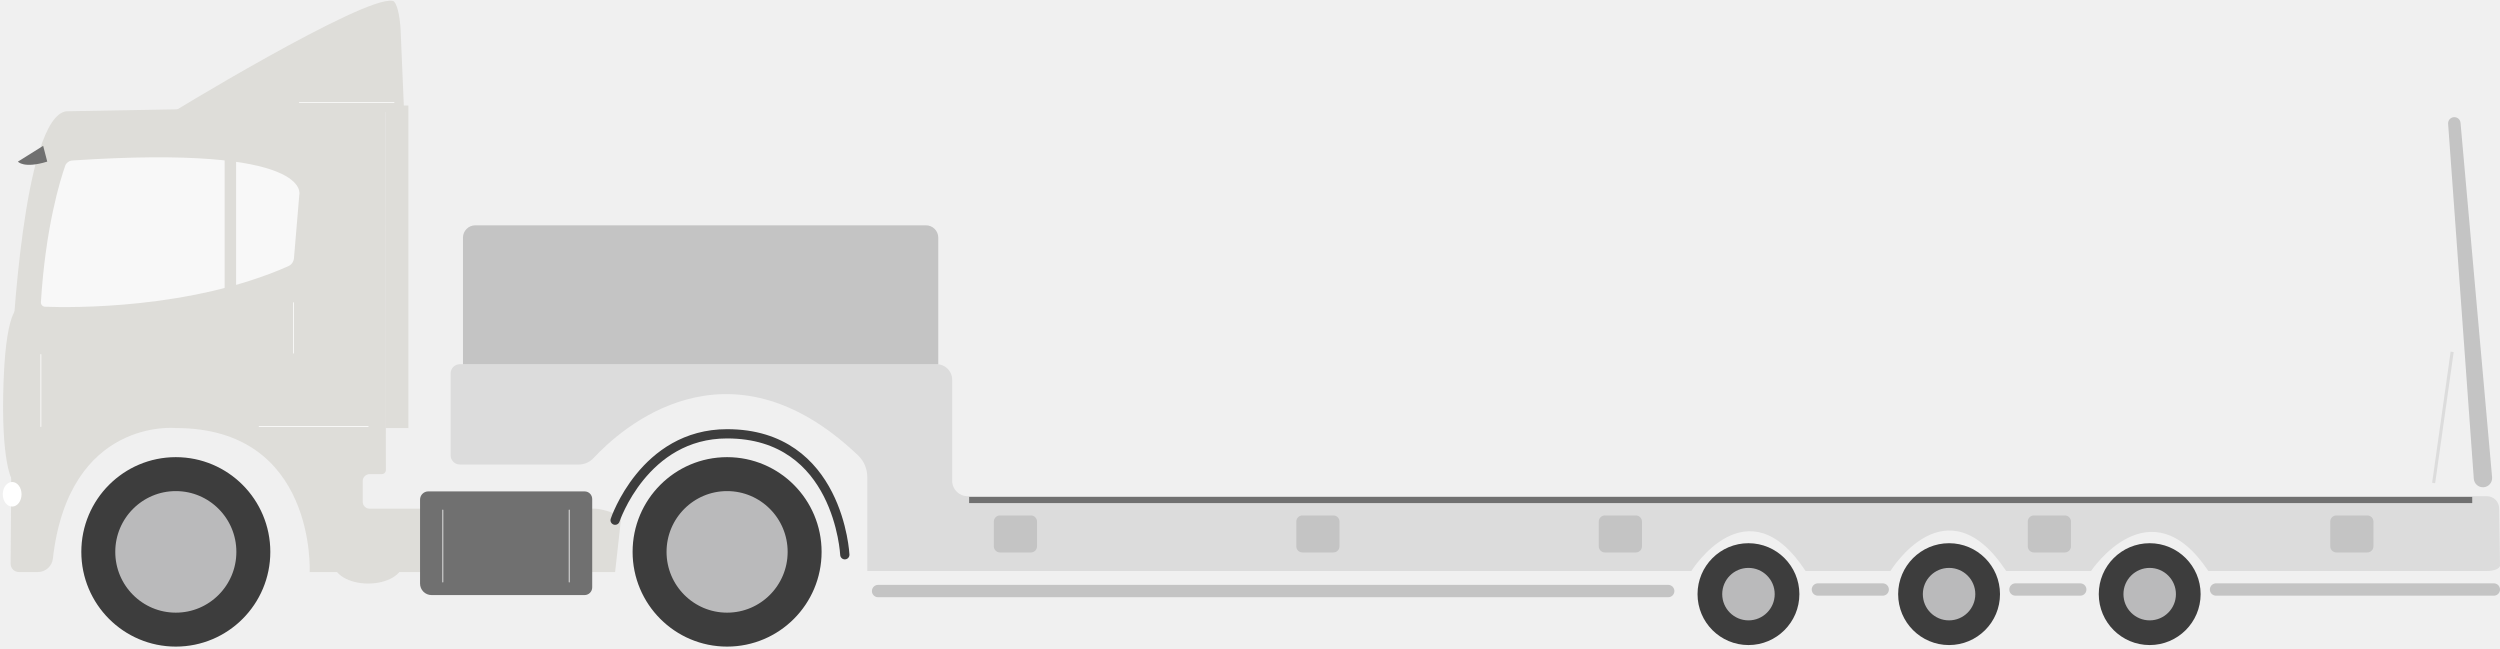
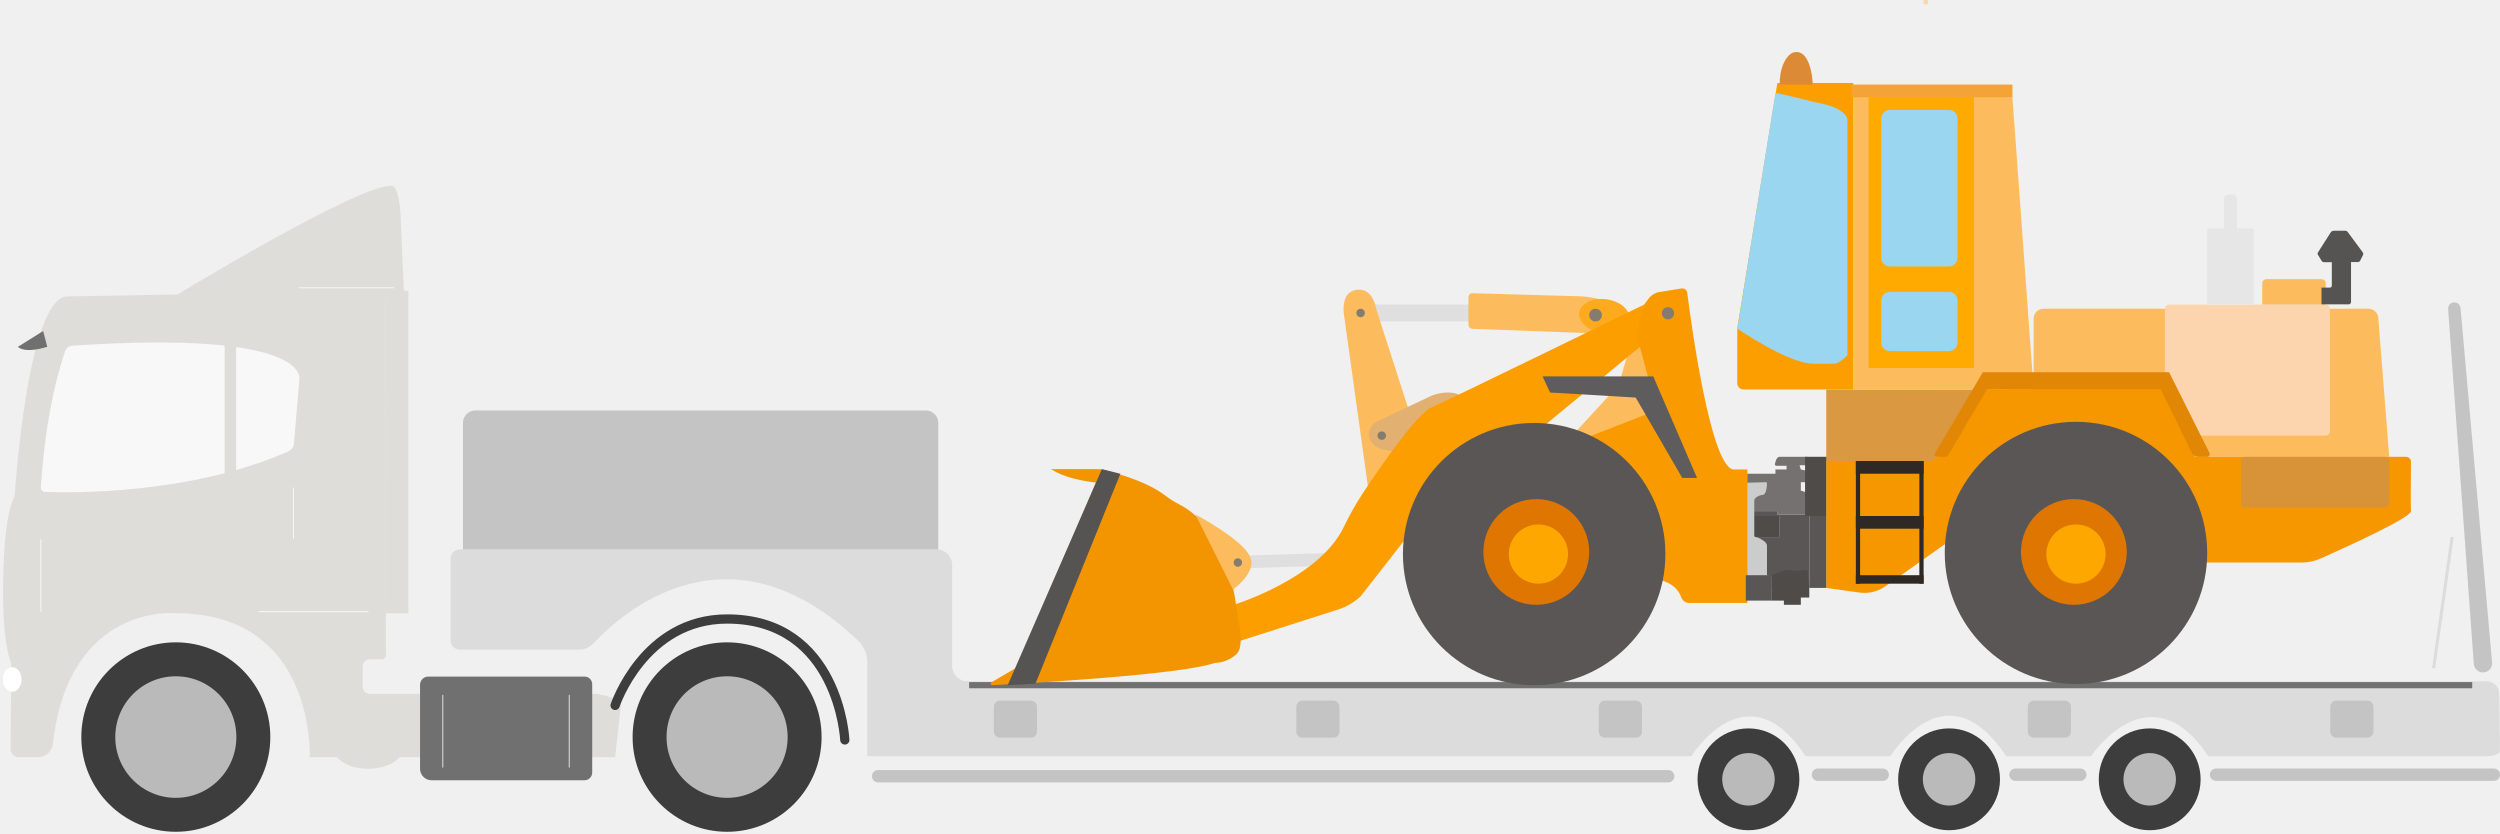
- <svg xmlns="http://www.w3.org/2000/svg" width="810" height="210" viewBox="0 0 810 210" fill="none">
-   <path d="M235.579 204C249.451 204 260.697 192.721 260.697 178.808C260.697 164.895 249.451 153.616 235.579 153.616C221.707 153.616 210.462 164.895 210.462 178.808C210.462 192.721 221.707 204 235.579 204Z" fill="#BABABB" stroke="#3D3D3D" stroke-width="11" stroke-miterlimit="10" />
-   <path d="M56.966 204C70.838 204 82.083 192.721 82.083 178.808C82.083 164.895 70.838 153.616 56.966 153.616C43.094 153.616 31.848 164.895 31.848 178.808C31.848 192.721 43.094 204 56.966 204Z" fill="#BABABB" stroke="#3D3D3D" stroke-width="11" stroke-miterlimit="10" />
-   <path d="M696.5 205C703.404 205 709 199.404 709 192.5C709 185.596 703.404 180 696.5 180C689.596 180 684 185.596 684 192.5C684 199.404 689.596 205 696.5 205Z" fill="#BABABB" stroke="#3D3D3D" stroke-width="8" stroke-miterlimit="10" />
-   <path d="M631.5 205C638.404 205 644 199.404 644 192.5C644 185.596 638.404 180 631.5 180C624.596 180 619 185.596 619 192.5C619 199.404 624.596 205 631.5 205Z" fill="#BABABB" stroke="#3D3D3D" stroke-width="8" stroke-miterlimit="10" />
-   <path d="M566.5 205C573.404 205 579 199.404 579 192.5C579 185.596 573.404 180 566.5 180C559.596 180 554 185.596 554 192.5C554 199.404 559.596 205 566.5 205Z" fill="#BABABB" stroke="#3D3D3D" stroke-width="8" stroke-miterlimit="10" />
-   <path d="M548 185C548 185 566 156.022 585 185H612.5C612.5 185 630.5 155.5 650 185H677.5C677.5 185 696.5 156.5 715.5 185H741.229H762H766.959H780.5H805.812C806.36 185.002 806.904 184.957 807.412 184.868C807.92 184.778 808.382 184.646 808.771 184.478C809.161 184.311 809.47 184.112 809.681 183.892C809.891 183.673 810 183.438 810 183.2L809.737 164.709C809.706 162.522 807.924 160.766 805.737 160.766H313.5C310.739 160.766 308.5 158.527 308.5 155.766V123C308.5 120.239 306.261 118 303.5 118H149C147.343 118 146 119.343 146 121V147.5C146 149.157 147.343 150.5 149 150.5H187.592C189.428 150.5 191.159 149.665 192.408 148.319C200.782 139.296 235.751 107.205 278.073 147.602C279.959 149.402 281 151.959 281 154.566V185" fill="#DCDCDC" />
-   <path d="M199.298 185.339H100.335C100.335 185.339 102.55 138.687 56.966 138.687C56.966 138.687 22.36 135.179 17.131 180.991C16.999 182.182 16.435 183.283 15.547 184.085C14.659 184.887 13.508 185.333 12.313 185.339H6.117C5.406 185.339 4.725 185.056 4.222 184.552C3.72 184.048 3.438 183.365 3.438 182.652L3.587 162.685L5.801 161.08L3.605 159.214L3.94 112.562C3.94 112.562 7.382 37.92 21.485 36.054L124.876 34.188L125.025 152.291C125.025 152.643 124.886 152.98 124.638 153.228C124.39 153.476 124.054 153.616 123.704 153.616H119.76C119.167 153.616 118.6 153.852 118.181 154.272C117.762 154.692 117.527 155.261 117.527 155.855V162.592C117.526 163.165 117.747 163.716 118.142 164.13C118.538 164.544 119.077 164.788 119.648 164.812H125.044H192.917C194.777 164.812 201.847 166.679 201.159 168.545" fill="#DEDDD9" />
-   <path d="M53.059 38.162L130.923 36.165L129.807 9.928C129.583 4.797 128.486 0.598 127.295 0.3C118.308 -1.79 52.78 38.144 53.059 38.162Z" fill="#DEDDD9" />
-   <path d="M14.75 99.388C22.974 99.687 61.599 100.265 93.228 86.326C93.801 86.108 94.299 85.727 94.659 85.23C95.019 84.733 95.227 84.14 95.256 83.526L96.968 63.186C96.968 63.186 101.991 46.783 23.588 51.99C23.076 51.997 22.577 52.15 22.149 52.431C21.72 52.712 21.381 53.109 21.169 53.576C19.55 58.185 14.75 73.487 13.243 98.044C13.252 98.232 13.299 98.417 13.38 98.586C13.461 98.756 13.575 98.908 13.716 99.033C13.856 99.158 14.02 99.254 14.197 99.315C14.375 99.376 14.563 99.401 14.75 99.388V99.388Z" fill="#F8F8F8" />
-   <path d="M138.7 159.214H189.419C190.07 159.214 190.695 159.474 191.155 159.936C191.616 160.398 191.875 161.024 191.875 161.678V190.322C191.875 190.98 191.614 191.611 191.15 192.077C190.686 192.542 190.057 192.804 189.4 192.804H139.816C138.83 192.804 137.883 192.41 137.185 191.711C136.487 191.011 136.095 190.061 136.095 189.071V161.883C136.095 161.185 136.368 160.514 136.855 160.015C137.342 159.517 138.004 159.229 138.7 159.214V159.214Z" fill="#707070" />
-   <path d="M132.318 34.188H124.876V138.687H132.318V34.188Z" fill="#DEDDD9" />
-   <path d="M76.502 41.652H72.781V99.5H76.502V41.652Z" fill="#DEDDD9" />
-   <path d="M3.94 163.879C5.481 163.879 6.731 162.209 6.731 160.147C6.731 158.086 5.481 156.415 3.94 156.415C2.399 156.415 1.149 158.086 1.149 160.147C1.149 162.209 2.399 163.879 3.94 163.879Z" fill="white" stroke="white" stroke-width="0.5" stroke-miterlimit="10" />
-   <path d="M13.987 47.25L5.801 52.363C5.801 52.363 7.661 54.714 15.308 52.363" fill="#707070" />
-   <path d="M6.731 99.5C6.731 99.5 2.08 97.466 1.149 123.759C0.219 150.052 3.94 155.482 3.94 155.482" fill="#DEDDD9" />
-   <path d="M83.944 138.202H119.294" stroke="white" stroke-width="0.25" stroke-miterlimit="10" stroke-linecap="round" />
-   <path d="M96.968 33.255H127.667" stroke="white" stroke-width="0.25" stroke-miterlimit="10" stroke-linecap="round" />
-   <path d="M13.243 114.858V138.202" stroke="white" stroke-width="0.25" stroke-miterlimit="10" stroke-linecap="round" />
-   <path d="M143.482 165.242V188.586" stroke="white" stroke-width="0.25" stroke-miterlimit="10" stroke-linecap="round" />
-   <path d="M184.414 165.242V188.586" stroke="white" stroke-width="0.25" stroke-miterlimit="10" stroke-linecap="round" />
-   <path d="M95.107 98.063V114.428" stroke="white" stroke-width="0.25" stroke-miterlimit="10" stroke-linecap="round" />
-   <path d="M199.298 168.545C199.298 168.545 208.601 140.554 235.579 140.554C271.86 140.554 273.72 179.741 273.72 179.741" stroke="#3D3D3D" stroke-width="3" stroke-miterlimit="10" stroke-linecap="round" />
-   <path d="M119.295 189.071C125.46 189.071 130.458 186.147 130.458 182.54C130.458 178.933 125.46 176.009 119.295 176.009C113.129 176.009 108.131 178.933 108.131 182.54C108.131 186.147 113.129 189.071 119.295 189.071Z" fill="#DEDDD9" />
-   <path d="M793.19 40.117C793.11 39.006 793.946 38.04 795.056 37.96V37.96C796.154 37.88 797.113 38.696 797.211 39.792L798.945 59.268L807.439 154.636C807.587 156.292 806.349 157.748 804.69 157.868V157.868C803.052 157.986 801.627 156.754 801.509 155.115L793.19 40.117Z" fill="#C4C4C4" />
-   <path d="M794.5 114L788.5 156.5" stroke="#DCDCDC" />
-   <path d="M284.5 191.5H540.5" stroke="#C4C4C4" stroke-width="4" stroke-linecap="round" />
-   <path d="M589 191H610" stroke="#C4C4C4" stroke-width="4" stroke-linecap="round" />
-   <path d="M653 191H674" stroke="#C4C4C4" stroke-width="4" stroke-linecap="round" />
-   <path d="M718 191H808" stroke="#C4C4C4" stroke-width="4" stroke-linecap="round" />
-   <path d="M150 77C150 74.791 151.791 73 154 73H300C302.209 73 304 74.791 304 77V118H150V77Z" fill="#C4C4C4" />
-   <line x1="314" y1="162" x2="801" y2="162" stroke="#707070" stroke-width="2" />
-   <rect x="322" y="167" width="14" height="12" rx="2" fill="#C4C4C4" />
-   <rect x="420" y="167" width="14" height="12" rx="2" fill="#C4C4C4" />
-   <rect x="518" y="167" width="14" height="12" rx="2" fill="#C4C4C4" />
-   <rect x="657" y="167" width="14" height="12" rx="2" fill="#C4C4C4" />
-   <rect x="755" y="167" width="14" height="12" rx="2" fill="#C4C4C4" />
+ <svg xmlns="http://www.w3.org/2000/svg" width="810" height="270" viewBox="0 0 810 270" fill="none">
+   <path d="M235.579 264C249.451 264 260.697 252.721 260.697 238.808C260.697 224.895 249.451 213.616 235.579 213.616C221.707 213.616 210.462 224.895 210.462 238.808C210.462 252.721 221.707 264 235.579 264Z" fill="#BABABB" stroke="#3D3D3D" stroke-width="11" stroke-miterlimit="10" />
+   <path d="M56.966 264C70.838 264 82.083 252.721 82.083 238.808C82.083 224.895 70.838 213.616 56.966 213.616C43.094 213.616 31.848 224.895 31.848 238.808C31.848 252.721 43.094 264 56.966 264Z" fill="#BABABB" stroke="#3D3D3D" stroke-width="11" stroke-miterlimit="10" />
+   <path d="M696.5 265C703.404 265 709 259.404 709 252.5C709 245.596 703.404 240 696.5 240C689.596 240 684 245.596 684 252.5C684 259.404 689.596 265 696.5 265Z" fill="#BABABB" stroke="#3D3D3D" stroke-width="8" stroke-miterlimit="10" />
+   <path d="M631.5 265C638.404 265 644 259.404 644 252.5C644 245.596 638.404 240 631.5 240C624.596 240 619 245.596 619 252.5C619 259.404 624.596 265 631.5 265Z" fill="#BABABB" stroke="#3D3D3D" stroke-width="8" stroke-miterlimit="10" />
+   <path d="M566.5 265C573.404 265 579 259.404 579 252.5C579 245.596 573.404 240 566.5 240C559.596 240 554 245.596 554 252.5C554 259.404 559.596 265 566.5 265Z" fill="#BABABB" stroke="#3D3D3D" stroke-width="8" stroke-miterlimit="10" />
+   <path d="M548 245C548 245 566 216.021 585 245H612.5C612.5 245 630.5 215.5 650 245H677.5C677.5 245 696.5 216.5 715.5 245H741.229H762H766.959H780.5H805.812C806.36 245.002 806.904 244.957 807.412 244.868C807.92 244.778 808.382 244.646 808.771 244.478C809.161 244.311 809.47 244.112 809.681 243.892C809.891 243.673 810 243.438 810 243.2L809.737 224.709C809.706 222.522 807.924 220.766 805.737 220.766H313.5C310.739 220.766 308.5 218.527 308.5 215.766V183C308.5 180.239 306.261 178 303.5 178H149C147.343 178 146 179.343 146 181V207.5C146 209.157 147.343 210.5 149 210.5H187.592C189.428 210.5 191.159 209.665 192.408 208.319C200.782 199.296 235.751 167.205 278.073 207.602C279.959 209.402 281 211.959 281 214.566V245" fill="#DCDCDC" />
+   <path d="M199.298 245.339H100.335C100.335 245.339 102.55 198.687 56.966 198.687C56.966 198.687 22.36 195.179 17.131 240.991C16.999 242.182 16.435 243.283 15.547 244.085C14.659 244.886 13.508 245.333 12.313 245.339H6.117C5.406 245.339 4.725 245.056 4.222 244.552C3.72 244.048 3.438 243.365 3.438 242.652L3.587 222.685L5.801 221.08L3.605 219.214L3.94 172.562C3.94 172.562 7.382 97.92 21.485 96.053L124.876 94.187L125.025 212.291C125.025 212.642 124.886 212.979 124.638 213.228C124.39 213.476 124.054 213.616 123.704 213.616H119.76C119.167 213.616 118.6 213.852 118.181 214.272C117.762 214.692 117.527 215.261 117.527 215.855V222.592C117.526 223.165 117.747 223.716 118.142 224.13C118.538 224.544 119.077 224.788 119.648 224.812H125.044H192.917C194.777 224.812 201.847 226.678 201.159 228.545" fill="#DEDDD9" />
+   <path d="M53.059 98.162L130.923 96.165L129.807 69.928C129.583 64.797 128.486 60.598 127.295 60.3C118.308 58.209 52.78 98.143 53.059 98.162Z" fill="#DEDDD9" />
+   <path d="M14.75 159.388C22.974 159.687 61.599 160.265 93.228 146.325C93.801 146.108 94.299 145.727 94.659 145.23C95.019 144.732 95.227 144.14 95.256 143.526L96.968 123.186C96.968 123.186 101.991 106.783 23.588 111.99C23.076 111.997 22.577 112.15 22.149 112.431C21.72 112.711 21.381 113.109 21.169 113.576C19.55 118.185 14.75 133.487 13.243 158.044C13.252 158.232 13.299 158.417 13.38 158.586C13.461 158.756 13.575 158.908 13.716 159.033C13.856 159.158 14.02 159.254 14.197 159.315C14.375 159.376 14.563 159.401 14.75 159.388V159.388Z" fill="#F8F8F8" />
+   <path d="M138.7 219.214H189.419C190.07 219.214 190.695 219.474 191.155 219.936C191.616 220.398 191.875 221.024 191.875 221.678V250.322C191.875 250.98 191.614 251.611 191.15 252.077C190.686 252.542 190.057 252.804 189.4 252.804H139.816C138.83 252.804 137.883 252.41 137.185 251.71C136.487 251.011 136.095 250.061 136.095 249.071V221.883C136.095 221.185 136.368 220.514 136.855 220.015C137.342 219.517 138.004 219.229 138.7 219.214V219.214Z" fill="#707070" />
+   <path d="M132.318 94.187H124.876V198.687H132.318V94.187Z" fill="#DEDDD9" />
+   <path d="M76.502 101.652H72.781V159.5H76.502V101.652Z" fill="#DEDDD9" />
+   <path d="M3.94 223.879C5.481 223.879 6.731 222.208 6.731 220.147C6.731 218.086 5.481 216.415 3.94 216.415C2.399 216.415 1.149 218.086 1.149 220.147C1.149 222.208 2.399 223.879 3.94 223.879Z" fill="white" stroke="white" stroke-width="0.5" stroke-miterlimit="10" />
+   <path d="M13.987 107.25L5.801 112.363C5.801 112.363 7.661 114.714 15.308 112.363" fill="#707070" />
+   <path d="M6.731 159.5C6.731 159.5 2.08 157.466 1.149 183.759C0.219 210.052 3.94 215.482 3.94 215.482" fill="#DEDDD9" />
+   <path d="M83.944 198.202H119.294" stroke="white" stroke-width="0.25" stroke-miterlimit="10" stroke-linecap="round" />
+   <path d="M96.968 93.255H127.667" stroke="white" stroke-width="0.25" stroke-miterlimit="10" stroke-linecap="round" />
+   <path d="M13.243 174.858V198.202" stroke="white" stroke-width="0.25" stroke-miterlimit="10" stroke-linecap="round" />
+   <path d="M143.482 225.241V248.586" stroke="white" stroke-width="0.25" stroke-miterlimit="10" stroke-linecap="round" />
+   <path d="M184.414 225.241V248.586" stroke="white" stroke-width="0.25" stroke-miterlimit="10" stroke-linecap="round" />
+   <path d="M95.107 158.063V174.428" stroke="white" stroke-width="0.25" stroke-miterlimit="10" stroke-linecap="round" />
+   <path d="M199.298 228.545C199.298 228.545 208.601 200.553 235.579 200.553C271.86 200.553 273.72 239.741 273.72 239.741" stroke="#3D3D3D" stroke-width="3" stroke-miterlimit="10" stroke-linecap="round" />
+   <path d="M119.295 249.071C125.46 249.071 130.458 246.147 130.458 242.54C130.458 238.933 125.46 236.009 119.295 236.009C113.129 236.009 108.131 238.933 108.131 242.54C108.131 246.147 113.129 249.071 119.295 249.071Z" fill="#DEDDD9" />
+   <path d="M793.19 100.117C793.11 99.006 793.946 98.04 795.056 97.96V97.96C796.154 97.88 797.113 98.696 797.211 99.792L798.945 119.268L807.439 214.636C807.587 216.292 806.349 217.748 804.69 217.867V217.867C803.052 217.986 801.627 216.754 801.509 215.115L793.19 100.117Z" fill="#C4C4C4" />
+   <path d="M794.5 174L788.5 216.5" stroke="#DCDCDC" />
+   <path d="M284.5 251.5H540.5" stroke="#C4C4C4" stroke-width="4" stroke-linecap="round" />
+   <path d="M589 251H610" stroke="#C4C4C4" stroke-width="4" stroke-linecap="round" />
+   <path d="M653 251H674" stroke="#C4C4C4" stroke-width="4" stroke-linecap="round" />
+   <path d="M718 251H808" stroke="#C4C4C4" stroke-width="4" stroke-linecap="round" />
+   <path d="M150 137C150 134.791 151.791 133 154 133H300C302.209 133 304 134.791 304 137V178H150V137Z" fill="#C4C4C4" />
+   <line x1="314" y1="222" x2="801" y2="222" stroke="#707070" stroke-width="2" />
+   <rect x="322" y="227" width="14" height="12" rx="2" fill="#C4C4C4" />
+   <rect x="420" y="227" width="14" height="12" rx="2" fill="#C4C4C4" />
+   <rect x="518" y="227" width="14" height="12" rx="2" fill="#C4C4C4" />
+   <rect x="657" y="227" width="14" height="12" rx="2" fill="#C4C4C4" />
+   <rect x="755" y="227" width="14" height="12" rx="2" fill="#C4C4C4" />
+   <path d="M774.105 148H658.901V103.216C658.9 102.799 658.98 102.386 659.139 102.001C659.297 101.615 659.53 101.264 659.824 100.969C660.119 100.674 660.469 100.439 660.854 100.279C661.239 100.119 661.652 100.037 662.069 100.037H767.358C768.167 100.038 768.946 100.343 769.54 100.891C770.135 101.439 770.501 102.191 770.567 102.997L774.105 148Z" fill="#FCBC5E" />
+   <path d="M753.533 98.667H702.789C702.031 98.667 701.417 99.28 701.417 100.037V139.778C701.417 140.535 702.031 141.148 702.789 141.148H753.533C754.291 141.148 754.905 140.535 754.905 139.778V100.037C754.905 99.28 754.291 98.667 753.533 98.667Z" fill="#FCD4AE" />
+   <path d="M479.238 98.667H440.837V104.148H479.238V98.667Z" fill="#E0DFE0" />
+   <path d="M576.613 154.852H562.898V190.482H576.613V154.852Z" fill="#CCCCCC" />
+   <path d="M519.011 97.296C519.011 97.296 516.268 95.926 509.411 95.926L477.016 95.008C476.857 95.004 476.698 95.032 476.549 95.09C476.401 95.148 476.265 95.235 476.15 95.346C476.035 95.457 475.944 95.59 475.88 95.736C475.817 95.883 475.784 96.04 475.782 96.2V105.176C475.782 105.539 475.927 105.888 476.184 106.145C476.441 106.402 476.79 106.546 477.154 106.546L523.057 108.259L519.011 97.296Z" fill="#FCBC5E" />
+   <path d="M591.699 190.481L602.506 191.989C605.457 192.388 608.45 191.659 610.886 189.947L633.364 174.037L712.91 182.259H745.825C747.891 182.265 749.934 181.831 751.819 180.985C759.746 177.463 781.305 167.679 781.155 165.609C781.004 163.54 781.155 153.605 781.155 149.631C781.158 149.417 781.119 149.204 781.039 149.006C780.959 148.807 780.84 148.626 780.69 148.474C780.539 148.322 780.359 148.202 780.161 148.121C779.963 148.039 779.75 147.998 779.536 148H711.127L701.444 124.704H641.772L628.057 148H591.699V190.481Z" fill="#F69700" />
+   <path d="M672.616 221.63C696.097 221.63 715.132 202.61 715.132 179.148C715.132 155.686 696.097 136.667 672.616 136.667C649.135 136.667 630.1 155.686 630.1 179.148C630.1 202.61 649.135 221.63 672.616 221.63Z" fill="#595655" />
+   <path d="M527.951 103.558C528.376 100.561 525.072 97.616 520.573 96.98C516.074 96.344 512.082 98.258 511.658 101.256C511.234 104.253 514.538 107.198 519.037 107.833C523.536 108.469 527.527 106.555 527.951 103.558Z" fill="#FDAA1E" />
+   <path d="M443.58 160.333L435.461 102.093C435.461 102.093 434.089 94.555 439.575 93.884C443.895 93.322 445.335 97.598 445.733 99.365C445.939 100.215 446.186 101.051 446.46 101.873L458.666 139.778L443.58 160.333Z" fill="#FCBC5E" />
+   <path d="M591.699 149.37V126.197H640.894L627.385 148.288C627.185 148.618 626.903 148.891 626.567 149.08C626.23 149.27 625.851 149.37 625.465 149.37H591.699Z" fill="#DA9841" />
+   <path d="M473.752 130.185C473.752 130.185 474.671 127.444 469.638 127.184C467.374 127.102 465.124 127.572 463.082 128.554L446.433 136.434C445.77 136.731 445.181 137.169 444.707 137.719C444.233 138.268 443.886 138.915 443.69 139.613C443.532 140.225 443.508 140.864 443.619 141.486C443.73 142.107 443.974 142.698 444.334 143.217C444.767 143.842 445.319 144.375 445.96 144.784C446.6 145.193 447.316 145.471 448.065 145.602L453.194 146.63L473.752 130.185Z" fill="#E2B171" />
+   <path d="M436.652 178.957L401.012 180.089L401.142 184.198L436.783 183.066L436.652 178.957Z" fill="#E0DFE0" />
+   <path d="M532.726 98.667L534.207 96.666C535.014 95.585 536.208 94.859 537.54 94.638L544.808 93.459C545.021 93.422 545.238 93.429 545.448 93.479C545.658 93.528 545.855 93.62 546.028 93.748C546.201 93.876 546.346 94.038 546.455 94.224C546.564 94.41 546.633 94.616 546.66 94.83C547.867 104.258 554.148 150.878 561.554 152.111H566.162V195.346H547.359C546.777 195.36 546.205 195.189 545.726 194.856C545.248 194.523 544.888 194.047 544.699 193.496C544.027 191.55 542.148 188.632 536.84 187.741L513.525 141.148L528.611 132.926V106.889L532.726 98.667Z" fill="#F99A00" />
+   <path d="M509.397 141.148L524.483 124.704L527.226 115.111L531.341 112.37L536.826 132.926L512.14 142.519L509.397 141.148Z" fill="#FCBC5E" />
+   <path d="M454.744 175.407L440.837 193.222C438.863 195.055 436.527 196.456 433.98 197.333C429.865 198.704 399.693 208.296 399.693 208.296C399.693 208.296 401.064 200.074 399.693 195.963C399.693 195.963 427.246 187.576 435.351 170.817C437.21 166.92 439.337 163.156 441.715 159.552C448.174 149.836 459.187 134.036 463.754 132.021C471.009 128.815 532.726 98.667 532.726 98.667C532.726 98.667 528.611 109.63 531.354 112.37L454.744 175.407Z" fill="#FC9D00" />
+   <path d="M497.067 222C520.548 222 539.583 202.98 539.583 179.519C539.583 156.057 520.548 137.037 497.067 137.037C473.587 137.037 454.552 156.057 454.552 179.519C454.552 202.98 473.587 222 497.067 222Z" fill="#595655" />
+   <path d="M497.753 195.963C507.221 195.963 514.897 188.294 514.897 178.833C514.897 169.373 507.221 161.704 497.753 161.704C488.285 161.704 480.61 169.373 480.61 178.833C480.61 188.294 488.285 195.963 497.753 195.963Z" fill="#DE7601" />
+   <path d="M671.93 195.963C681.398 195.963 689.074 188.294 689.074 178.833C689.074 169.373 681.398 161.704 671.93 161.704C662.462 161.704 654.787 169.373 654.787 178.833C654.787 188.294 662.462 195.963 671.93 195.963Z" fill="#DE7601" />
+   <path d="M498.439 189.111C503.741 189.111 508.039 184.816 508.039 179.519C508.039 174.221 503.741 169.926 498.439 169.926C493.137 169.926 488.839 174.221 488.839 179.519C488.839 184.816 493.137 189.111 498.439 189.111Z" fill="#FEA700" />
+   <path d="M672.616 189.111C677.918 189.111 682.216 184.816 682.216 179.519C682.216 174.221 677.918 169.926 672.616 169.926C667.314 169.926 663.016 174.221 663.016 179.519C663.016 184.816 667.314 189.111 672.616 189.111Z" fill="#FEA700" />
+   <path d="M516.954 104.148C518.09 104.148 519.011 103.228 519.011 102.093C519.011 100.957 518.09 100.037 516.954 100.037C515.818 100.037 514.897 100.957 514.897 102.093C514.897 103.228 515.818 104.148 516.954 104.148Z" fill="#847C6F" />
+   <path d="M440.837 102.778C441.594 102.778 442.208 102.164 442.208 101.407C442.208 100.651 441.594 100.037 440.837 100.037C440.079 100.037 439.465 100.651 439.465 101.407C439.465 102.164 440.079 102.778 440.837 102.778Z" fill="#847C6F" />
+   <path d="M540.433 103.477C541.532 103.477 542.422 102.587 542.422 101.49C542.422 100.392 541.532 99.503 540.433 99.503C539.335 99.503 538.445 100.392 538.445 101.49C538.445 102.587 539.335 103.477 540.433 103.477Z" fill="#847C6F" />
+   <path d="M447.694 142.519C448.452 142.519 449.066 141.905 449.066 141.148C449.066 140.391 448.452 139.778 447.694 139.778C446.937 139.778 446.323 140.391 446.323 141.148C446.323 141.905 446.937 142.519 447.694 142.519Z" fill="#847C6F" />
+   <path d="M393.567 214.798C396.206 214.721 398.731 213.686 400.694 211.877C402.547 209.978 402.048 205.245 401.492 202.177C401.122 200.191 400.794 198.189 400.523 196.188C399.554 188.884 395.791 170.537 382.164 163.467C380.531 162.64 378.976 161.662 377.517 160.545C374.88 158.5 368.865 154.922 356.507 152H340.514C340.827 152 343.678 154.922 355.081 156.382L329.424 216.274L321.242 221.05C321.148 221.108 321.075 221.197 321.034 221.302C320.994 221.408 320.989 221.524 321.02 221.632C321.051 221.741 321.116 221.836 321.205 221.902C321.295 221.969 321.403 222.003 321.513 222C332.303 221.445 382.135 218.698 393.567 214.798Z" fill="#F39501" />
+   <path d="M326.5 222L357 152L363 153.5L335.5 221.5L326.5 222Z" fill="#565452" />
+   <path d="M387.336 166.692C387.336 166.692 403.793 175.407 405.165 180.889C405.165 180.889 407.441 184.916 399.5 191L387.336 166.692Z" fill="#FCBC5E" />
+   <path d="M401.064 183.63C401.822 183.63 402.436 183.016 402.436 182.259C402.436 181.502 401.822 180.889 401.064 180.889C400.307 180.889 399.693 181.502 399.693 182.259C399.693 183.016 400.307 183.63 401.064 183.63Z" fill="#847C6F" />
+   <path d="M499.797 121.963L502.224 127.17L529.969 128.815L545.055 154.852H549.842L535.661 121.963H499.797Z" fill="#5E5C5C" />
+   <path d="M600.449 126.184L658.888 126.074L652.03 31.518L600.449 29.463V126.184Z" fill="#FCBC5E" />
+   <path d="M572.498 186.37V176.778C572.498 176.778 572.69 175.407 569.166 174.037H576.613V167.185H568.384V165.609H575.872V166.774H585.61L586.213 167.185V190.481L572.498 186.37Z" fill="#595655" />
+   <path d="M566.135 153.481H575.241V152.111H578.848V150.919H575.543C575.474 150.92 575.406 150.906 575.343 150.877C575.281 150.849 575.225 150.807 575.181 150.755C575.136 150.702 575.104 150.641 575.086 150.574C575.068 150.508 575.065 150.438 575.077 150.371C575.214 149.535 575.612 148 576.613 148H585.5V150.741H583.059L583.47 152.111L585.5 152.55V156.222H583.47V158.963C583.47 158.963 586.213 159.689 585.5 160.018C584.787 160.347 585.61 166.774 585.61 166.774H575.872V165.609H568.384V162.238C568.383 162.059 568.424 161.881 568.502 161.72C568.581 161.558 568.695 161.417 568.837 161.306C569.481 160.753 570.281 160.414 571.127 160.333C572.224 160.333 572.498 157.675 572.498 156.633C572.5 156.581 572.491 156.528 572.472 156.479C572.453 156.43 572.424 156.385 572.386 156.348C572.349 156.311 572.304 156.282 572.255 156.262C572.206 156.243 572.153 156.234 572.101 156.236L566.149 156.4L566.135 153.481Z" fill="#757170" />
+   <path d="M568.384 167.185H576.613V174.037H568.905C568.767 174.037 568.634 173.982 568.537 173.884C568.439 173.787 568.384 173.654 568.384 173.516V167.185V167.185Z" fill="#4F4B48" />
+   <path d="M573.87 194.593V186.494C573.87 186.494 579.356 183.63 580.727 185L585.61 184.63L586.213 190.481V193.606H583.47V195.963H577.984V194.593H573.87Z" fill="#4F4B48" />
+   <path d="M573.87 186.37H565.641V194.593H573.87V186.37Z" fill="#595655" />
+   <path d="M772.734 148H727.475C726.718 148 726.104 148.614 726.104 149.37V163.074C726.104 163.831 726.718 164.444 727.475 164.444H772.734C773.491 164.444 774.105 163.831 774.105 163.074V149.37C774.105 148.614 773.491 148 772.734 148Z" fill="#D89339" />
+   <path d="M591.699 167.185H586.213V190.481H591.699V167.185Z" fill="#595655" />
+   <path d="M591.699 148H584.842V167.185H591.699V148Z" fill="#4F4B48" />
+   <path d="M602.671 149.37H601.299V189.111H602.671V149.37Z" fill="#2E2925" />
+   <path d="M623.243 189.111V186.37H601.299V189.111H623.243Z" fill="#2E2925" />
+   <path d="M623.243 171.296V167.185H601.299V171.296H623.243Z" fill="#2E2925" />
+   <path d="M623.243 153.481V149.37H601.299V153.481H623.243Z" fill="#2E2925" />
+   <path d="M623.243 149.37H621.872V189.111H623.243V149.37Z" fill="#2E2925" />
+   <path d="M627.371 148H630.32C630.501 148.001 630.68 147.953 630.837 147.861C630.994 147.77 631.123 147.638 631.211 147.479L643.815 126.074H700.046L710.112 146.63C710.294 147.035 710.588 147.38 710.96 147.623C711.332 147.866 711.766 147.997 712.211 148H715.091C715.238 148.001 715.384 147.965 715.513 147.894C715.643 147.823 715.752 147.72 715.831 147.595C715.909 147.47 715.954 147.327 715.961 147.179C715.969 147.032 715.938 146.885 715.872 146.753L702.789 120.593H642.444L626.823 147.027C626.765 147.124 626.734 147.235 626.732 147.349C626.731 147.462 626.76 147.573 626.815 147.672C626.871 147.771 626.952 147.853 627.049 147.911C627.147 147.968 627.258 147.999 627.371 148V148Z" fill="#E28605" />
+   <path d="M562.884 124.184C562.884 125.288 563.78 126.184 564.884 126.184H600.449V26.887H575.872L562.884 106.3V124.184Z" fill="#FC9D00" />
+   <path d="M562.898 106.478C562.898 106.478 579.356 117.852 587.585 117.852H594.442C594.442 117.852 595.814 117.852 598.556 115.111V38.782C598.556 38.782 598.556 34.849 588.27 33.177C588.27 33.177 576.613 30.148 575.241 30.148L562.898 106.478Z" fill="#9AD6EF" />
+   <path d="M639.55 31.258H605.414V119.222H639.55V31.258Z" fill="#FFAA01" />
+   <path d="M631.472 94.556H612.271C610.756 94.556 609.528 95.783 609.528 97.296V111C609.528 112.514 610.756 113.741 612.271 113.741H631.472C632.987 113.741 634.215 112.514 634.215 111V97.296C634.215 95.783 632.987 94.556 631.472 94.556Z" fill="#9AD6EF" />
+   <path d="M631.472 35.63H612.271C610.756 35.63 609.528 36.857 609.528 38.37V83.593C609.528 85.106 610.756 86.333 612.271 86.333H631.472C632.987 86.333 634.215 85.106 634.215 83.593V38.37C634.215 36.857 632.987 35.63 631.472 35.63Z" fill="#9AD6EF" />
+   <path d="M652.044 27.407H599.928V31.518H652.044V27.407Z" fill="#F4A337" />
+   <path d="M576.613 27.407H587.31C587.31 27.407 587.31 21.296 584.663 18.103C584.369 17.732 583.999 17.429 583.577 17.214C583.156 16.999 582.693 16.876 582.22 16.854C581.747 16.832 581.275 16.911 580.836 17.086C580.396 17.261 579.999 17.528 579.671 17.87C578.218 19.336 576.613 22.145 576.613 27.407Z" fill="#DD8A37" />
+   <path d="M730.218 74H715.132V98.667H730.218V74Z" fill="#E7E6E7" />
+   <path d="M721.989 63.037H723.361C723.724 63.037 724.073 63.181 724.33 63.438C724.588 63.695 724.732 64.044 724.732 64.407V75.37H720.618V64.407C720.618 64.044 720.762 63.695 721.019 63.438C721.277 63.181 721.625 63.037 721.989 63.037Z" fill="#E7E6E7" />
+   <path d="M624.614 0H623.243V1.37H624.614V0Z" fill="#FCD4AE" />
+   <path d="M753.533 98.667H732.961V91.815C732.961 91.451 733.105 91.103 733.363 90.846C733.62 90.589 733.969 90.445 734.332 90.445H752.162C752.525 90.445 752.874 90.589 753.131 90.846C753.389 91.103 753.533 91.451 753.533 91.815V98.667Z" fill="#FCBC5E" />
+   <path d="M752.162 93.185H754.905C755.066 93.182 755.219 93.115 755.332 93C755.445 92.885 755.508 92.73 755.508 92.569V84.963H753.053C752.876 84.964 752.703 84.919 752.549 84.833C752.395 84.746 752.266 84.621 752.175 84.47L751.023 82.565C750.949 82.448 750.909 82.313 750.909 82.174C750.909 82.036 750.949 81.9 751.023 81.784L755.138 75.316C755.244 75.147 755.392 75.008 755.567 74.912C755.743 74.817 755.939 74.767 756.139 74.767H759.91C760.049 74.766 760.186 74.798 760.31 74.86C760.434 74.922 760.541 75.012 760.624 75.124L765.52 81.743C765.619 81.869 765.68 82.022 765.695 82.183C765.709 82.343 765.677 82.504 765.602 82.647L764.697 84.442C764.63 84.582 764.525 84.699 764.394 84.782C764.263 84.864 764.111 84.908 763.956 84.908H761.734V97.858C761.731 98.059 761.648 98.251 761.505 98.392C761.361 98.533 761.168 98.612 760.966 98.612H752.162V93.185Z" fill="#565452" />
</svg>
